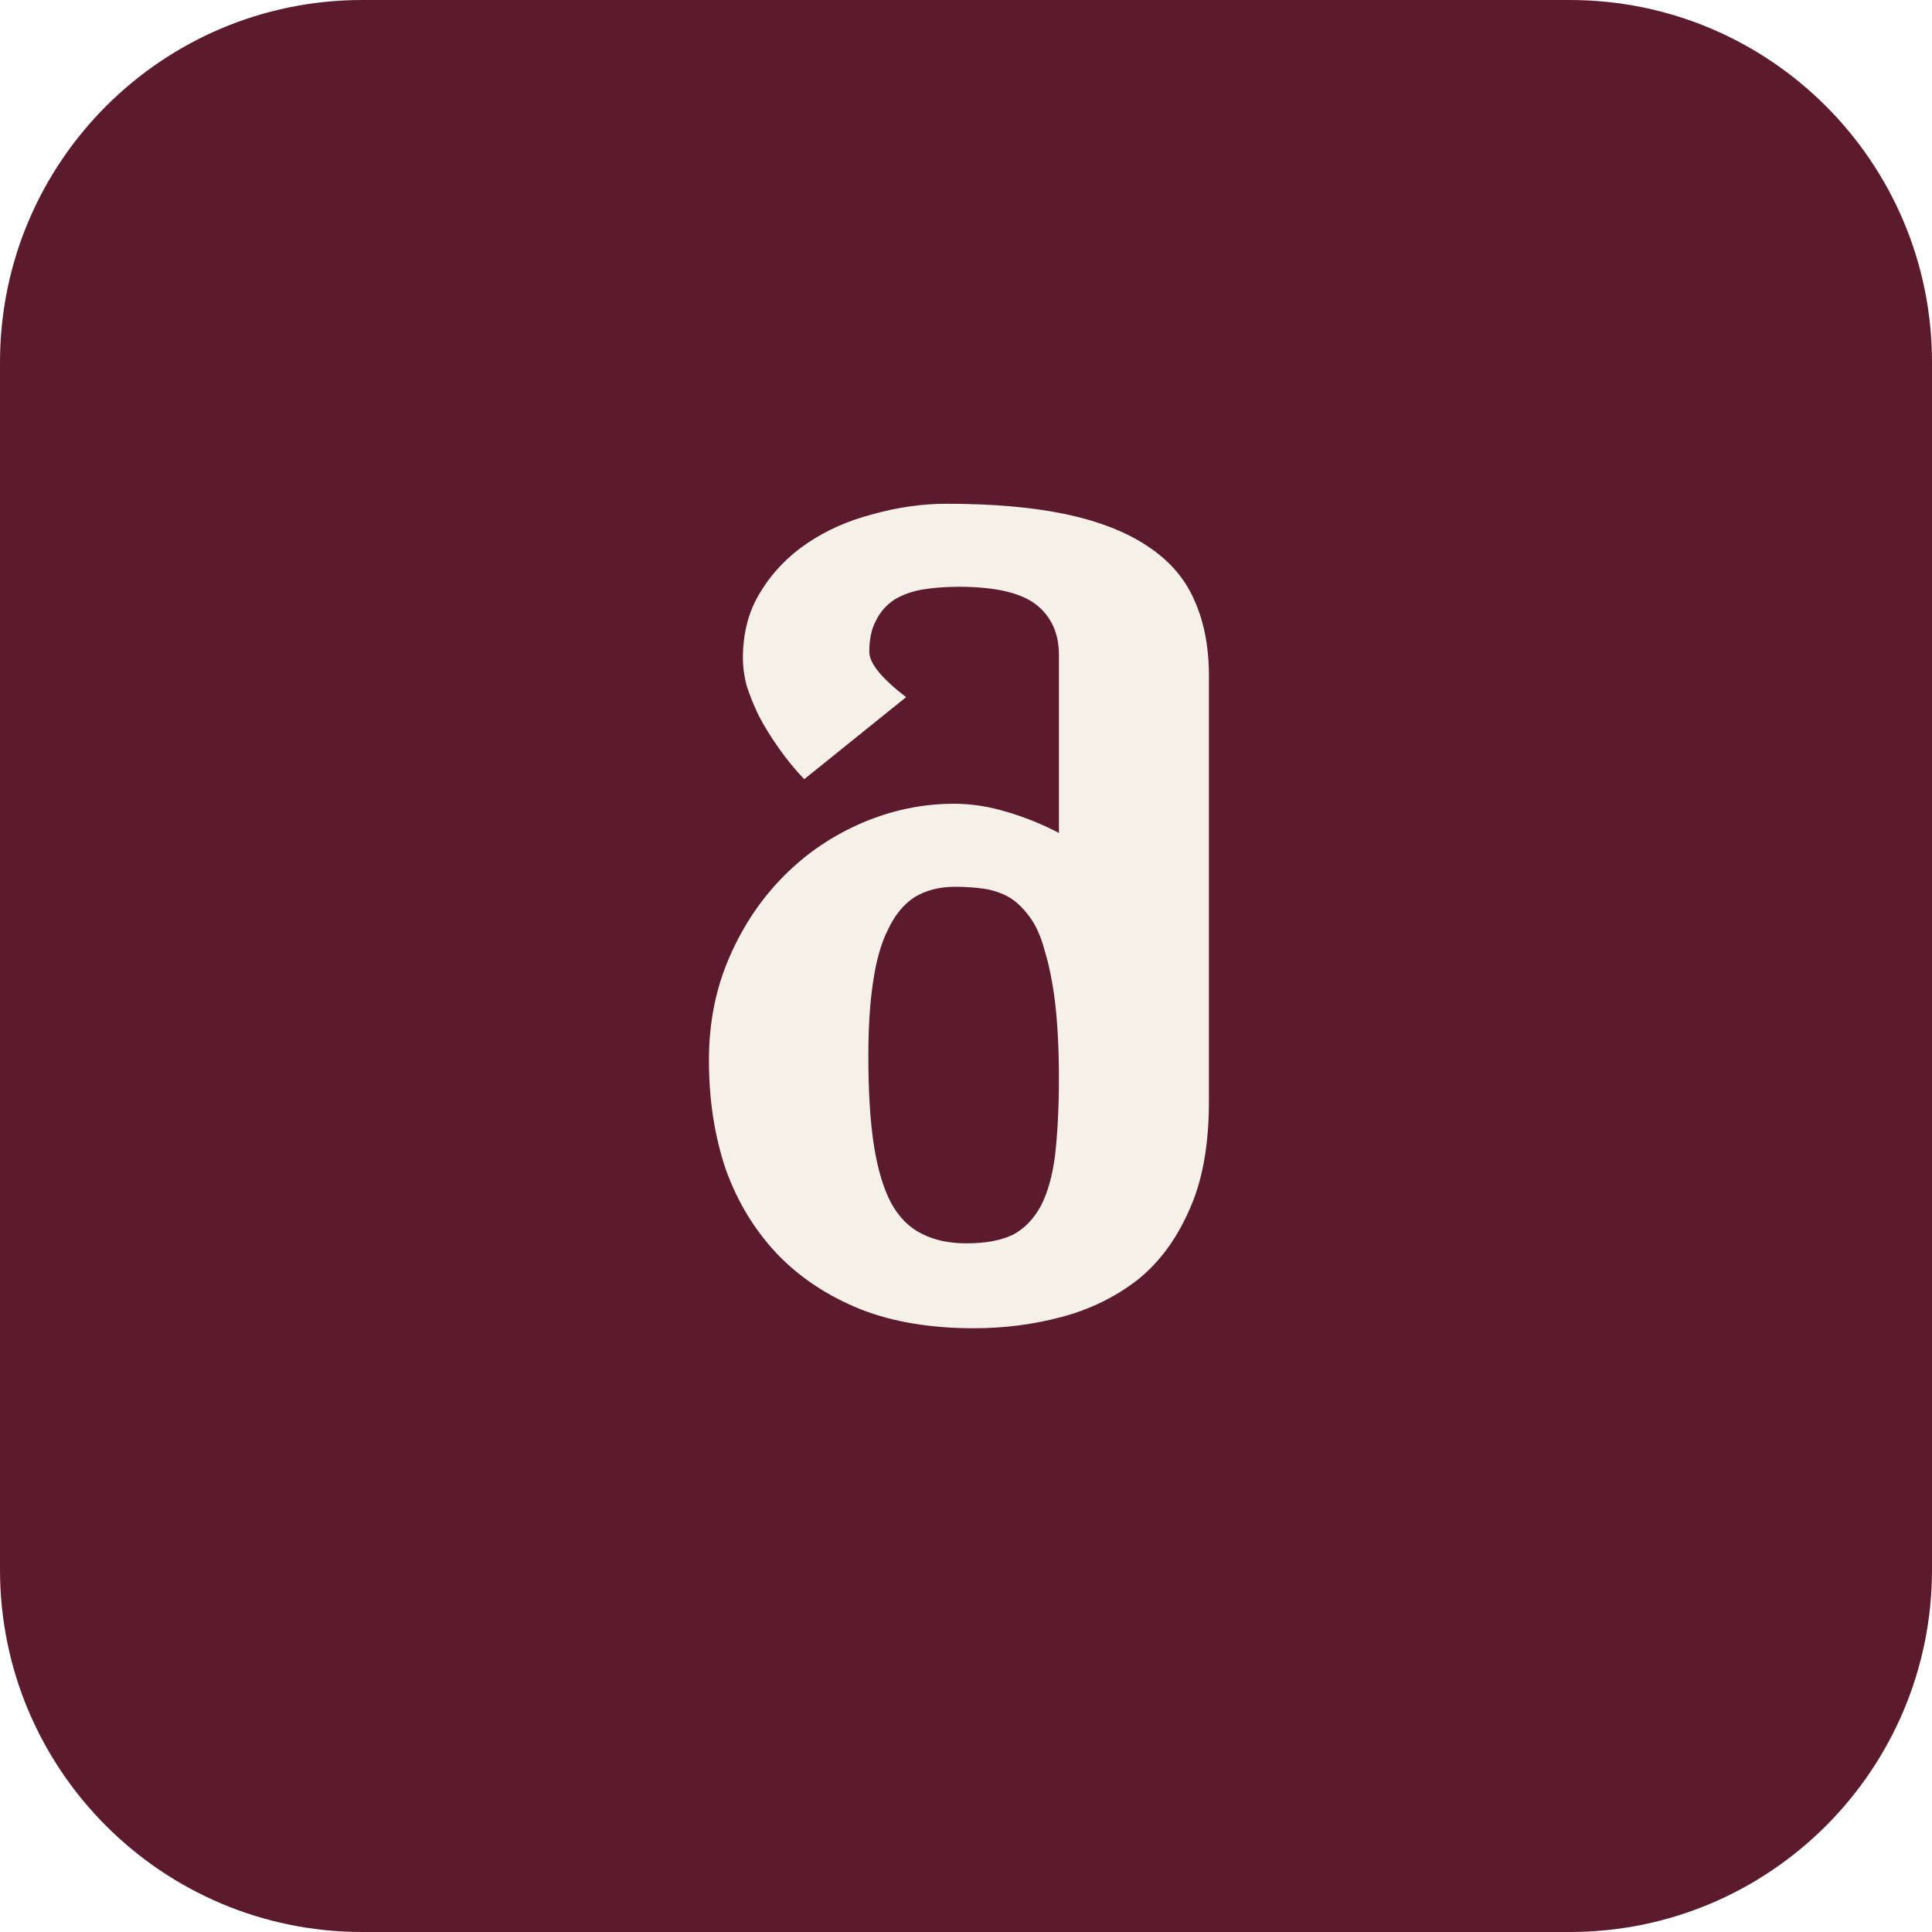
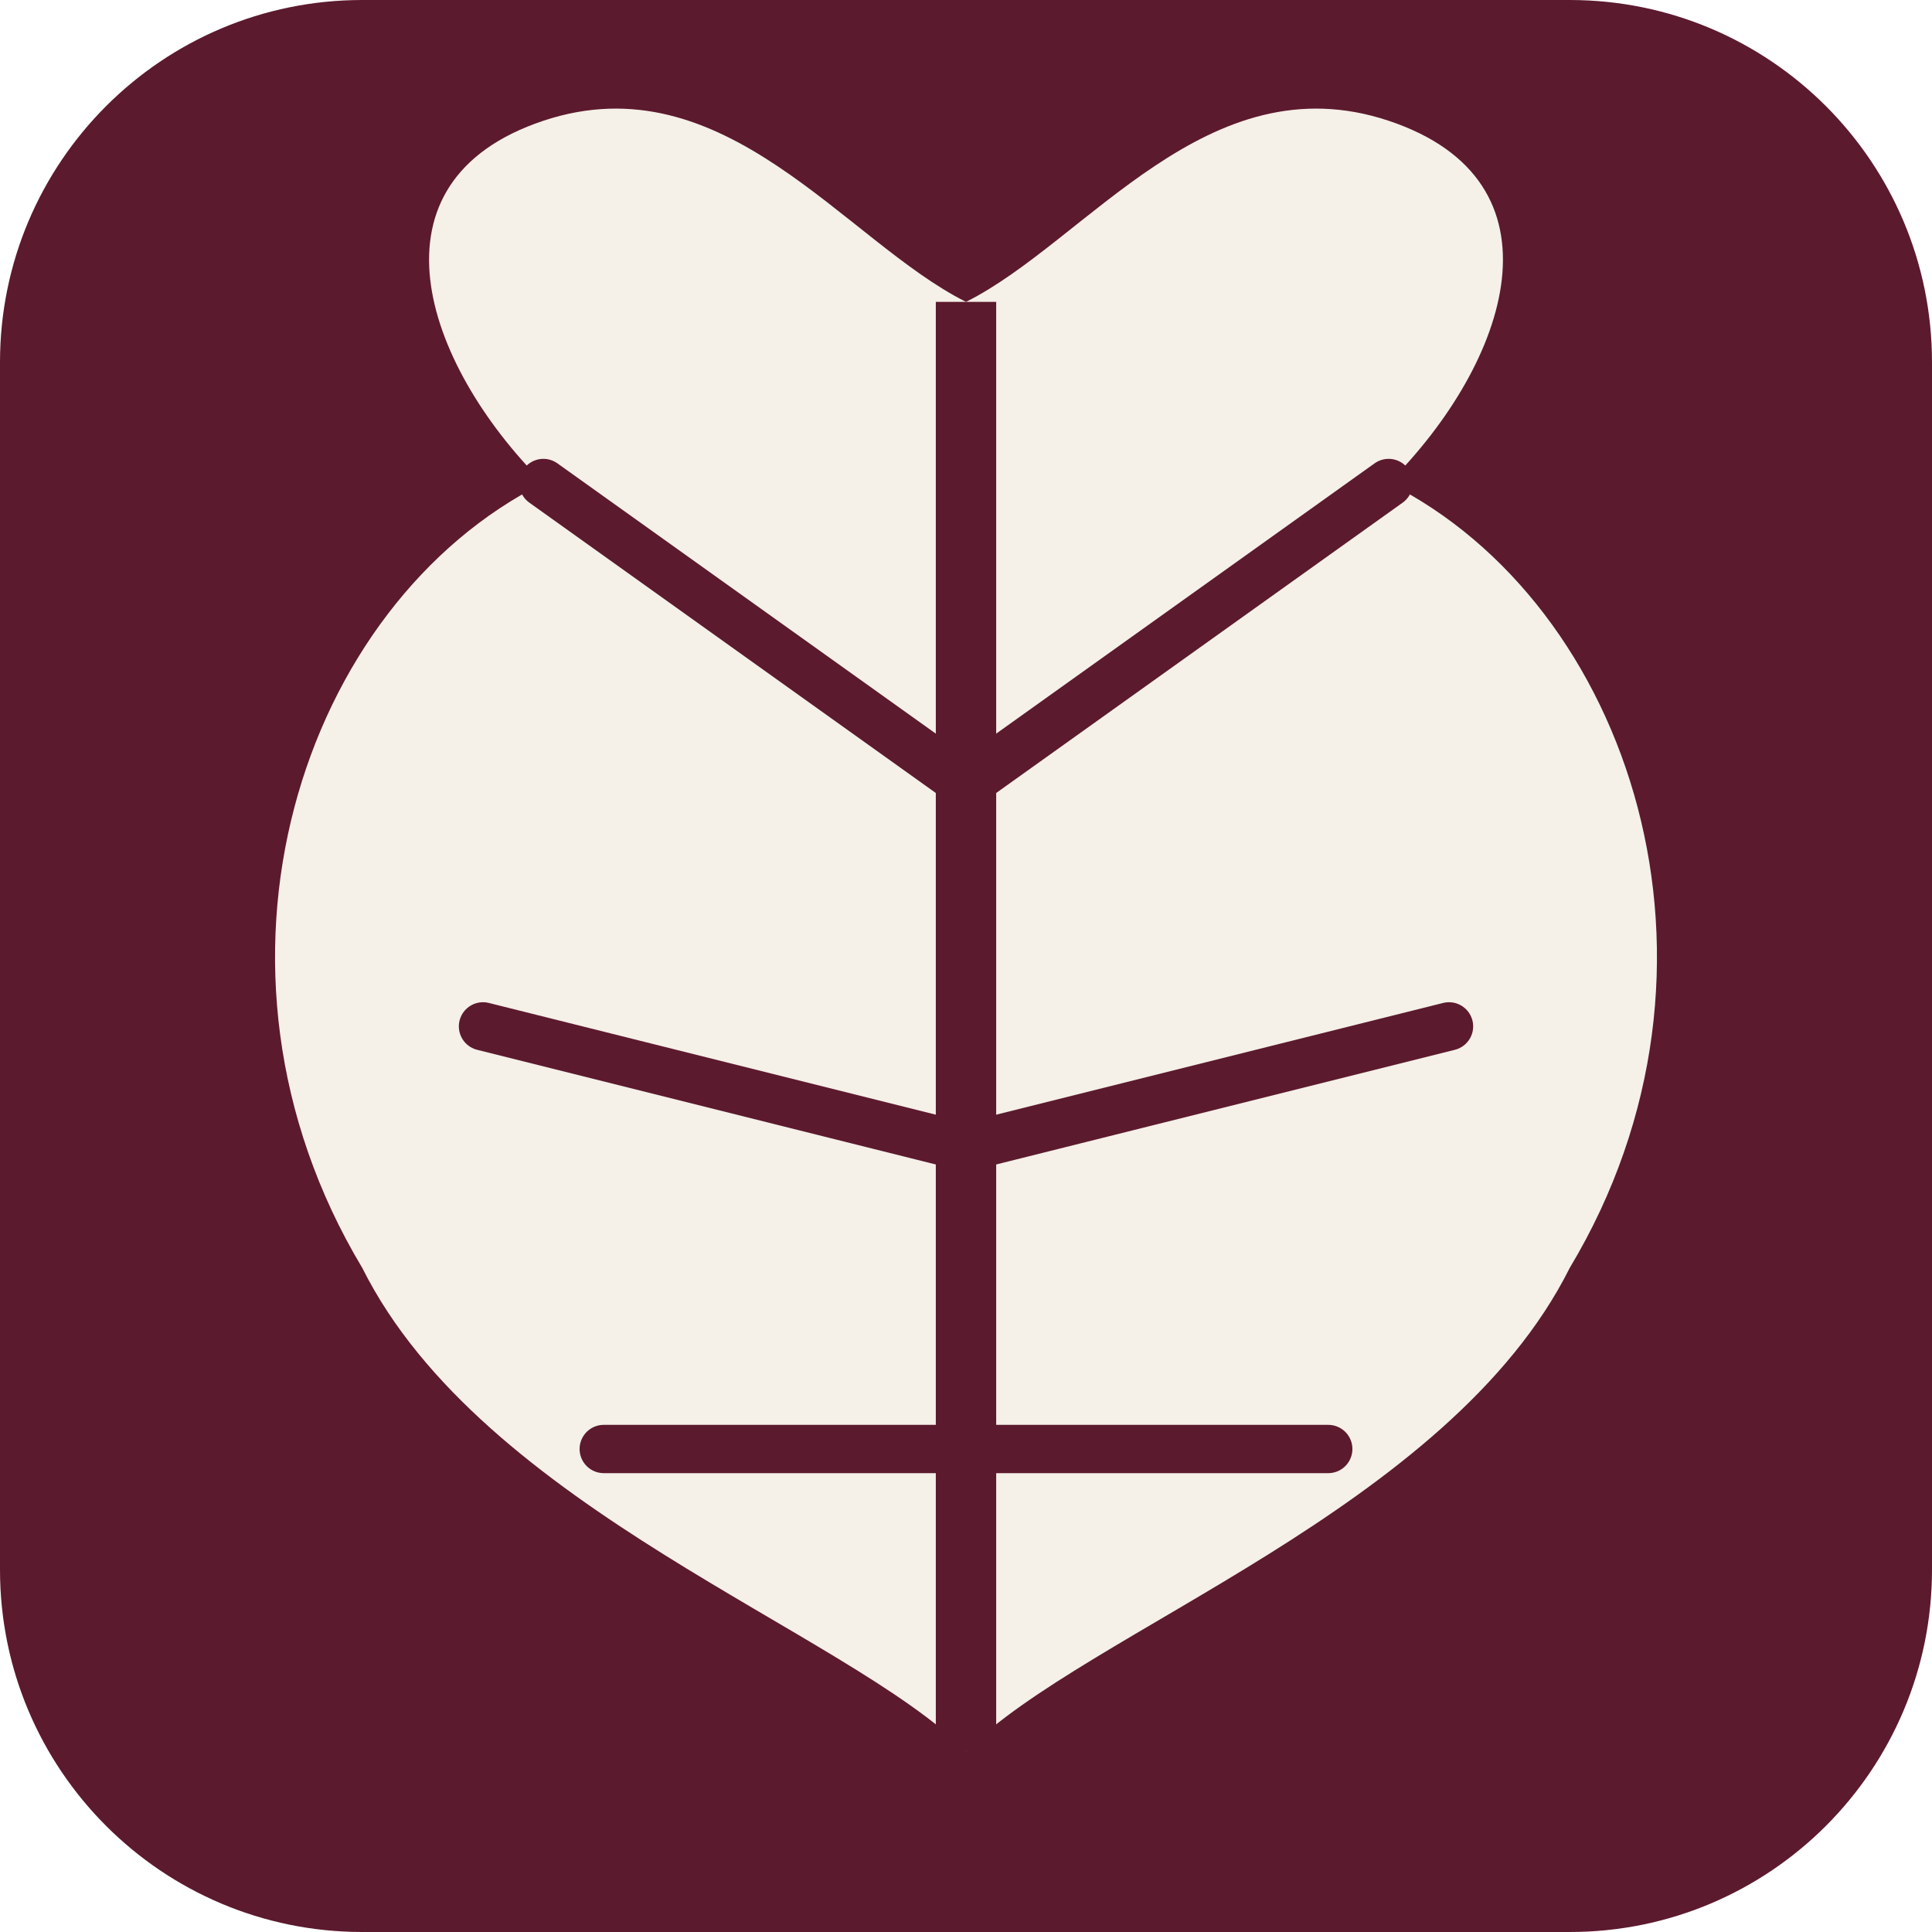
<svg xmlns="http://www.w3.org/2000/svg" viewBox="0 0 32 32" fill="none">
  <rect width="32" height="32" rx="6" fill="#5C1A2E" />
-   <text x="16" y="22" text-anchor="middle" fill="#F5F0E8" font-family="serif" font-size="16" font-weight="600">მ</text>
+   <path d="M16 29 C14 27 8 25 6 21 C3 16 5 10 9 8 C7 6 6 3 9 2 C12 1 14 4 16 5 C18 4 20 1 23 2 C26 3 25 6 23 8 C27 10 29 16 26 21 C24 25 18 27 16 29 Z" fill="#F5F0E8" />
+   <line x1="16" y1="5" x2="16" y2="29" stroke="#5C1A2E" stroke-width="1" />
+   <path d="M16 13 L9 8 M16 13 L23 8" stroke="#5C1A2E" stroke-width="0.8" stroke-linecap="round" />
+   <path d="M16 19 L8 17 M16 19 L24 17" stroke="#5C1A2E" stroke-width="0.8" stroke-linecap="round" />
+   <path d="M16 24 L10 24 M16 24 L22 24" stroke="#5C1A2E" stroke-width="0.8" stroke-linecap="round" />
</svg>
